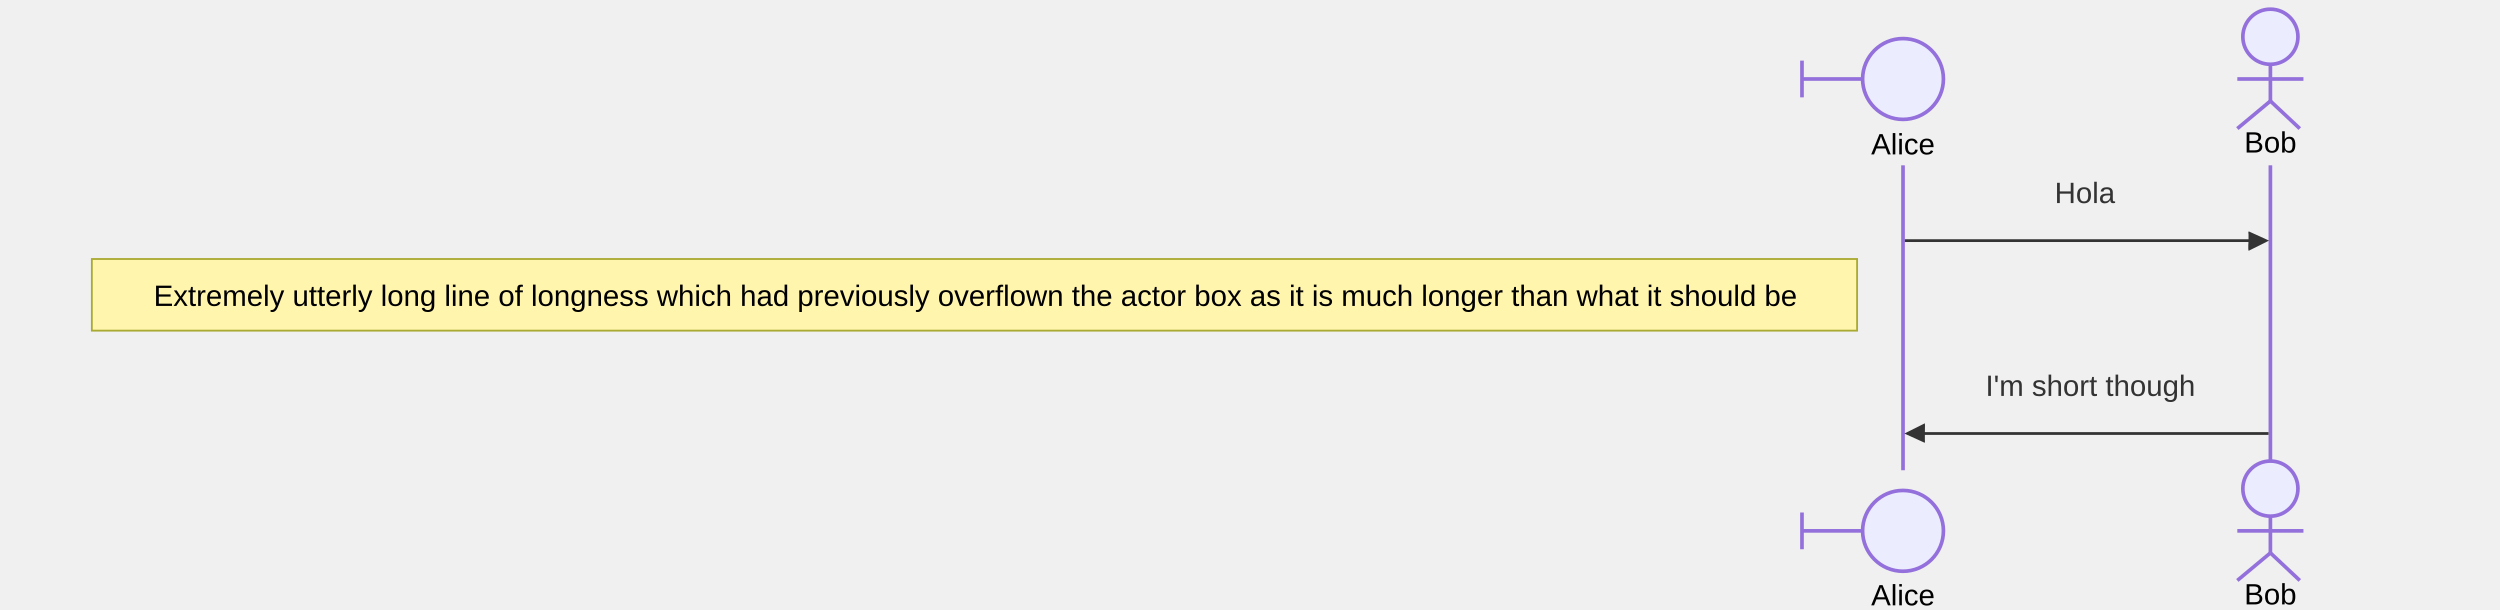
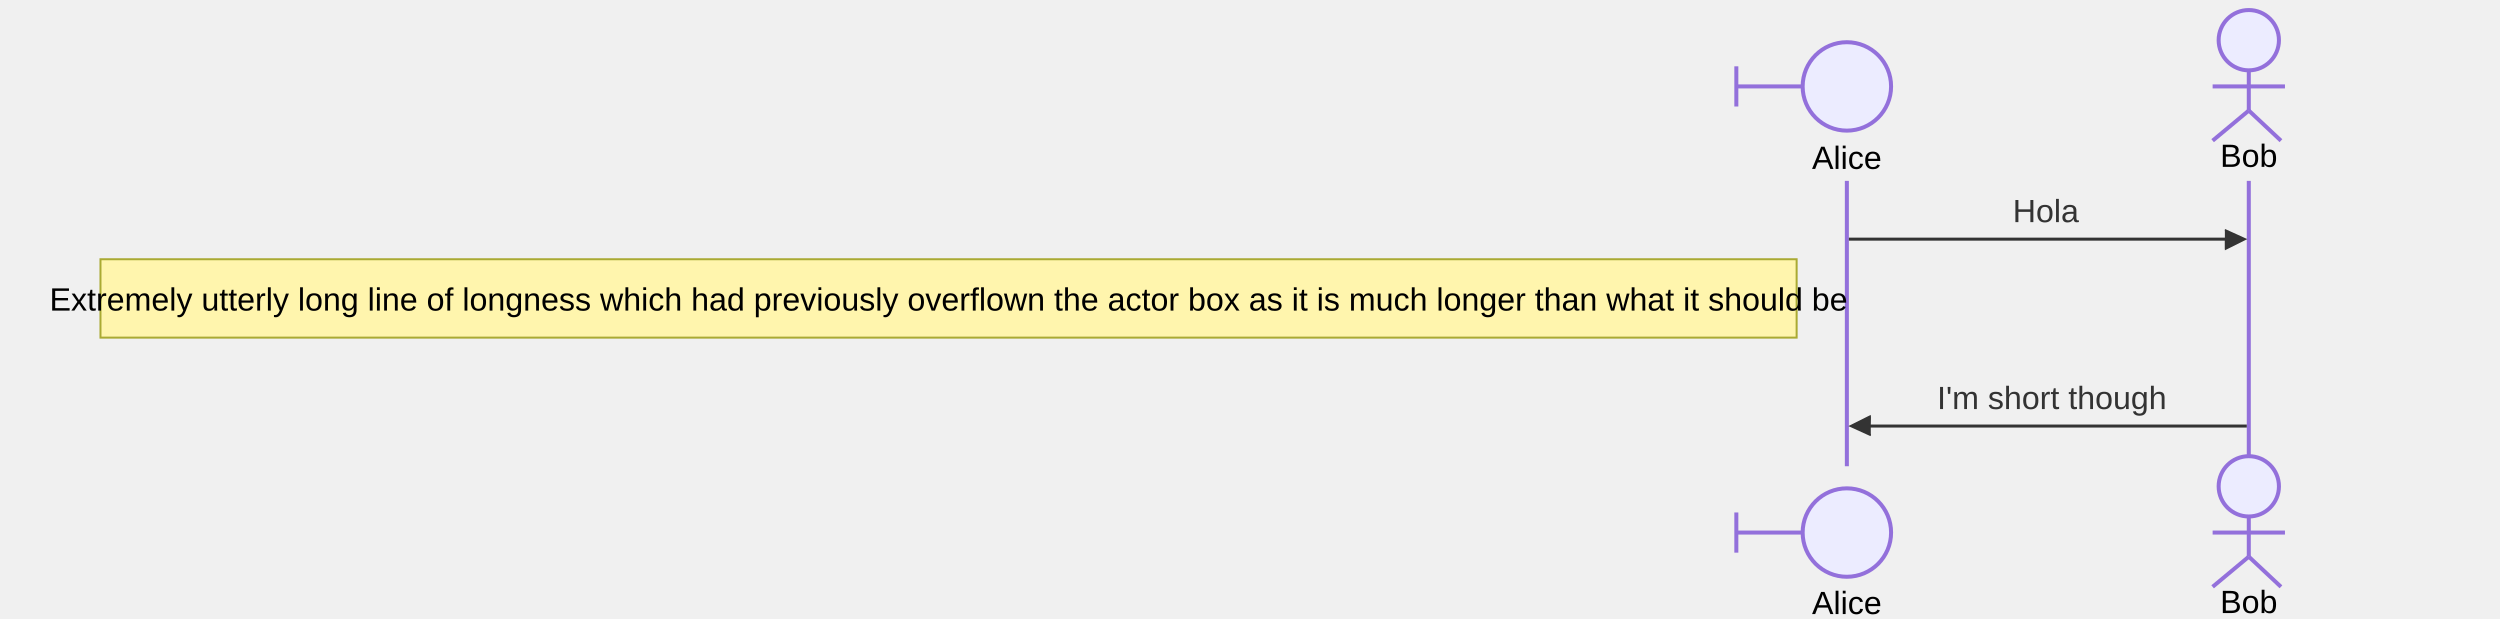
- <svg xmlns="http://www.w3.org/2000/svg" id="upstream_cypress_sequencediagram_v2_spec_should_render_long_notes_left_of_boundary_018" width="100%" style="max-width: 1361px; background-color: white;" viewBox="-961 -10 1361 332" role="graphics-document document" aria-roledescription="sequence">
+ <svg xmlns="http://www.w3.org/2000/svg" id="upstream_cypress_sequencediagram_v2_spec_should_render_long_notes_left_of_boundary_018" width="100%" style="max-width: 1244px; background-color: white;" viewBox="-844 -10 1244 308" role="graphics-document document" aria-roledescription="sequence">
  <g />
  <g />
  <g>
-     <line id="actor1" x1="275" y1="80" x2="275" y2="246" class="actor-line 200" stroke-width="0.5px" stroke="#999" name="Bob" data-et="life-line" data-id="Bob" />
+     <line id="actor1" x1="275" y1="80" x2="275" y2="222" class="actor-line 200" stroke-width="0.5px" stroke="#999" name="Bob" data-et="life-line" data-id="Bob" />
  </g>
  <g>
-     <line id="actor0" x1="75" y1="80" x2="75" y2="246" class="actor-line 200" stroke-width="0.5px" stroke="#999" name="Alice" data-et="life-line" data-id="Alice" />
+     <line id="actor0" x1="75" y1="80" x2="75" y2="222" class="actor-line 200" stroke-width="0.5px" stroke="#999" name="Alice" data-et="life-line" data-id="Alice" />
  </g>
  <style>#upstream_cypress_sequencediagram_v2_spec_should_render_long_notes_left_of_boundary_018{font-family:"trebuchet ms",verdana,arial,sans-serif;font-size:16px;fill:#333;}@keyframes edge-animation-frame{from{stroke-dashoffset:0;}}@keyframes dash{to{stroke-dashoffset:0;}}#upstream_cypress_sequencediagram_v2_spec_should_render_long_notes_left_of_boundary_018 .edge-animation-slow{stroke-dasharray:9,5!important;stroke-dashoffset:900;animation:dash 50s linear infinite;stroke-linecap:round;}#upstream_cypress_sequencediagram_v2_spec_should_render_long_notes_left_of_boundary_018 .edge-animation-fast{stroke-dasharray:9,5!important;stroke-dashoffset:900;animation:dash 20s linear infinite;stroke-linecap:round;}#upstream_cypress_sequencediagram_v2_spec_should_render_long_notes_left_of_boundary_018 .error-icon{fill:#552222;}#upstream_cypress_sequencediagram_v2_spec_should_render_long_notes_left_of_boundary_018 .error-text{fill:#552222;stroke:#552222;}#upstream_cypress_sequencediagram_v2_spec_should_render_long_notes_left_of_boundary_018 .edge-thickness-normal{stroke-width:1px;}#upstream_cypress_sequencediagram_v2_spec_should_render_long_notes_left_of_boundary_018 .edge-thickness-thick{stroke-width:3.5px;}#upstream_cypress_sequencediagram_v2_spec_should_render_long_notes_left_of_boundary_018 .edge-pattern-solid{stroke-dasharray:0;}#upstream_cypress_sequencediagram_v2_spec_should_render_long_notes_left_of_boundary_018 .edge-thickness-invisible{stroke-width:0;fill:none;}#upstream_cypress_sequencediagram_v2_spec_should_render_long_notes_left_of_boundary_018 .edge-pattern-dashed{stroke-dasharray:3;}#upstream_cypress_sequencediagram_v2_spec_should_render_long_notes_left_of_boundary_018 .edge-pattern-dotted{stroke-dasharray:2;}#upstream_cypress_sequencediagram_v2_spec_should_render_long_notes_left_of_boundary_018 .marker{fill:#333333;stroke:#333333;}#upstream_cypress_sequencediagram_v2_spec_should_render_long_notes_left_of_boundary_018 .marker.cross{stroke:#333333;}#upstream_cypress_sequencediagram_v2_spec_should_render_long_notes_left_of_boundary_018 svg{font-family:"trebuchet ms",verdana,arial,sans-serif;font-size:16px;}#upstream_cypress_sequencediagram_v2_spec_should_render_long_notes_left_of_boundary_018 p{margin:0;}#upstream_cypress_sequencediagram_v2_spec_should_render_long_notes_left_of_boundary_018 .actor{stroke:#9370DB;fill:#ECECFF;stroke-width:1;}#upstream_cypress_sequencediagram_v2_spec_should_render_long_notes_left_of_boundary_018 rect.actor.outer-path[data-look="neo"]{filter:drop-shadow(1px 2px 2px rgba(185, 185, 185, 1));}#upstream_cypress_sequencediagram_v2_spec_should_render_long_notes_left_of_boundary_018 rect.note[data-look="neo"]{stroke:#aaaa33;fill:#fff5ad;filter:drop-shadow(1px 2px 2px rgba(185, 185, 185, 1));}#upstream_cypress_sequencediagram_v2_spec_should_render_long_notes_left_of_boundary_018 text.actor&gt;tspan{fill:black;stroke:none;}#upstream_cypress_sequencediagram_v2_spec_should_render_long_notes_left_of_boundary_018 .actor-line{stroke:#9370DB;}#upstream_cypress_sequencediagram_v2_spec_should_render_long_notes_left_of_boundary_018 .innerArc{stroke-width:1.5;stroke-dasharray:none;}#upstream_cypress_sequencediagram_v2_spec_should_render_long_notes_left_of_boundary_018 .messageLine0{stroke-width:1.5;stroke-dasharray:none;stroke:#333;}#upstream_cypress_sequencediagram_v2_spec_should_render_long_notes_left_of_boundary_018 .messageLine1{stroke-width:1.5;stroke-dasharray:2,2;stroke:#333;}#upstream_cypress_sequencediagram_v2_spec_should_render_long_notes_left_of_boundary_018 [id$="-arrowhead"] path{fill:#333;stroke:#333;}#upstream_cypress_sequencediagram_v2_spec_should_render_long_notes_left_of_boundary_018 .sequenceNumber{fill:white;}#upstream_cypress_sequencediagram_v2_spec_should_render_long_notes_left_of_boundary_018 [id$="-sequencenumber"]{fill:#333;}#upstream_cypress_sequencediagram_v2_spec_should_render_long_notes_left_of_boundary_018 [id$="-crosshead"] path{fill:#333;stroke:#333;}#upstream_cypress_sequencediagram_v2_spec_should_render_long_notes_left_of_boundary_018 .messageText{fill:#333;stroke:none;}#upstream_cypress_sequencediagram_v2_spec_should_render_long_notes_left_of_boundary_018 .labelBox{stroke:#9370DB;fill:#ECECFF;filter:none;}#upstream_cypress_sequencediagram_v2_spec_should_render_long_notes_left_of_boundary_018 .labelText,#upstream_cypress_sequencediagram_v2_spec_should_render_long_notes_left_of_boundary_018 .labelText&gt;tspan{fill:black;stroke:none;}#upstream_cypress_sequencediagram_v2_spec_should_render_long_notes_left_of_boundary_018 .loopText,#upstream_cypress_sequencediagram_v2_spec_should_render_long_notes_left_of_boundary_018 .loopText&gt;tspan{fill:black;stroke:none;}#upstream_cypress_sequencediagram_v2_spec_should_render_long_notes_left_of_boundary_018 .sectionTitle,#upstream_cypress_sequencediagram_v2_spec_should_render_long_notes_left_of_boundary_018 .sectionTitle&gt;tspan{fill:black;stroke:none;}#upstream_cypress_sequencediagram_v2_spec_should_render_long_notes_left_of_boundary_018 .loopLine{stroke-width:2px;stroke-dasharray:2,2;stroke:#9370DB;fill:#9370DB;}#upstream_cypress_sequencediagram_v2_spec_should_render_long_notes_left_of_boundary_018 .note{stroke:#aaaa33;fill:#fff5ad;}#upstream_cypress_sequencediagram_v2_spec_should_render_long_notes_left_of_boundary_018 .noteText,#upstream_cypress_sequencediagram_v2_spec_should_render_long_notes_left_of_boundary_018 .noteText&gt;tspan{fill:black;stroke:none;font-weight:normal;}#upstream_cypress_sequencediagram_v2_spec_should_render_long_notes_left_of_boundary_018 .activation0{fill:#f4f4f4;stroke:#666;}#upstream_cypress_sequencediagram_v2_spec_should_render_long_notes_left_of_boundary_018 .activation1{fill:#f4f4f4;stroke:#666;}#upstream_cypress_sequencediagram_v2_spec_should_render_long_notes_left_of_boundary_018 .activation2{fill:#f4f4f4;stroke:#666;}#upstream_cypress_sequencediagram_v2_spec_should_render_long_notes_left_of_boundary_018 .actorPopupMenu{position:absolute;}#upstream_cypress_sequencediagram_v2_spec_should_render_long_notes_left_of_boundary_018 .actorPopupMenuPanel{position:absolute;fill:#ECECFF;box-shadow:0px 8px 16px 0px rgba(0,0,0,0.2);filter:drop-shadow(3px 5px 2px rgb(0 0 0 / 0.4));}#upstream_cypress_sequencediagram_v2_spec_should_render_long_notes_left_of_boundary_018 .actor-man circle,#upstream_cypress_sequencediagram_v2_spec_should_render_long_notes_left_of_boundary_018 line{fill:#ECECFF;stroke-width:2px;}#upstream_cypress_sequencediagram_v2_spec_should_render_long_notes_left_of_boundary_018 g rect.rect{filter:drop-shadow(1px 2px 2px rgba(185, 185, 185, 1));stroke:#9370DB;}#upstream_cypress_sequencediagram_v2_spec_should_render_long_notes_left_of_boundary_018 .node .neo-node{stroke:#9370DB;}#upstream_cypress_sequencediagram_v2_spec_should_render_long_notes_left_of_boundary_018 [data-look="neo"].node rect,#upstream_cypress_sequencediagram_v2_spec_should_render_long_notes_left_of_boundary_018 [data-look="neo"].cluster rect,#upstream_cypress_sequencediagram_v2_spec_should_render_long_notes_left_of_boundary_018 [data-look="neo"].node polygon{stroke:#9370DB;filter:drop-shadow(1px 2px 2px rgba(185, 185, 185, 1));}#upstream_cypress_sequencediagram_v2_spec_should_render_long_notes_left_of_boundary_018 [data-look="neo"].swimlane.cluster rect{filter:none;}#upstream_cypress_sequencediagram_v2_spec_should_render_long_notes_left_of_boundary_018 [data-look="neo"].node path{stroke:#9370DB;stroke-width:1px;}#upstream_cypress_sequencediagram_v2_spec_should_render_long_notes_left_of_boundary_018 [data-look="neo"].node .outer-path{filter:drop-shadow(1px 2px 2px rgba(185, 185, 185, 1));}#upstream_cypress_sequencediagram_v2_spec_should_render_long_notes_left_of_boundary_018 [data-look="neo"].node .neo-line path{stroke:#9370DB;filter:none;}#upstream_cypress_sequencediagram_v2_spec_should_render_long_notes_left_of_boundary_018 [data-look="neo"].node circle{stroke:#9370DB;filter:drop-shadow(1px 2px 2px rgba(185, 185, 185, 1));}#upstream_cypress_sequencediagram_v2_spec_should_render_long_notes_left_of_boundary_018 [data-look="neo"].node circle .state-start{fill:#000000;}#upstream_cypress_sequencediagram_v2_spec_should_render_long_notes_left_of_boundary_018 [data-look="neo"].icon-shape .icon{fill:#9370DB;filter:drop-shadow(1px 2px 2px rgba(185, 185, 185, 1));}#upstream_cypress_sequencediagram_v2_spec_should_render_long_notes_left_of_boundary_018 [data-look="neo"].icon-shape .icon-neo path{stroke:#9370DB;filter:drop-shadow(1px 2px 2px rgba(185, 185, 185, 1));}#upstream_cypress_sequencediagram_v2_spec_should_render_long_notes_left_of_boundary_018 :root{--mermaid-font-family:"trebuchet ms",verdana,arial,sans-serif;}</style>
  <g />
  <defs>
    <symbol id="upstream_cypress_sequencediagram_v2_spec_should_render_long_notes_left_of_boundary_018-computer" width="24" height="24">
      <path transform="scale(.5)" d="M2 2v13h20v-13h-20zm18 11h-16v-9h16v9zm-10.228 6l.466-1h3.524l.467 1h-4.457zm14.228 3h-24l2-6h2.104l-1.33 4h18.45l-1.297-4h2.073l2 6zm-5-10h-14v-7h14v7z" />
    </symbol>
  </defs>
  <defs>
    <symbol id="upstream_cypress_sequencediagram_v2_spec_should_render_long_notes_left_of_boundary_018-database" fill-rule="evenodd" clip-rule="evenodd">
      <path transform="scale(.5)" d="M12.258.001l.256.004.255.005.253.008.251.01.249.012.247.015.246.016.242.019.241.02.239.023.236.024.233.027.231.028.229.031.225.032.223.034.22.036.217.038.214.04.211.041.208.043.205.045.201.046.198.048.194.05.191.051.187.053.183.054.18.056.175.057.172.059.168.06.163.061.16.063.155.064.15.066.074.033.073.033.071.034.07.034.069.035.068.035.067.035.066.035.064.036.064.036.062.036.06.036.06.037.058.037.058.037.055.038.055.038.053.038.052.038.051.039.05.039.048.039.047.039.045.04.044.04.043.04.041.04.04.041.039.041.037.041.036.041.034.041.033.042.032.042.03.042.029.042.027.042.026.043.024.043.023.043.021.043.02.043.018.044.017.043.015.044.013.044.012.044.011.045.009.044.007.045.006.045.004.045.002.045.001.045v17l-.001.045-.002.045-.004.045-.006.045-.007.045-.009.044-.011.045-.012.044-.013.044-.015.044-.017.043-.018.044-.02.043-.021.043-.023.043-.024.043-.026.043-.027.042-.029.042-.03.042-.032.042-.033.042-.034.041-.036.041-.037.041-.039.041-.04.041-.041.04-.043.04-.044.04-.045.04-.047.039-.048.039-.05.039-.051.039-.052.038-.053.038-.055.038-.055.038-.058.037-.058.037-.06.037-.06.036-.062.036-.064.036-.064.036-.066.035-.067.035-.068.035-.069.035-.07.034-.071.034-.073.033-.074.033-.15.066-.155.064-.16.063-.163.061-.168.06-.172.059-.175.057-.18.056-.183.054-.187.053-.191.051-.194.05-.198.048-.201.046-.205.045-.208.043-.211.041-.214.04-.217.038-.22.036-.223.034-.225.032-.229.031-.231.028-.233.027-.236.024-.239.023-.241.02-.242.019-.246.016-.247.015-.249.012-.251.01-.253.008-.255.005-.256.004-.258.001-.258-.001-.256-.004-.255-.005-.253-.008-.251-.01-.249-.012-.247-.015-.245-.016-.243-.019-.241-.02-.238-.023-.236-.024-.234-.027-.231-.028-.228-.031-.226-.032-.223-.034-.22-.036-.217-.038-.214-.04-.211-.041-.208-.043-.204-.045-.201-.046-.198-.048-.195-.05-.19-.051-.187-.053-.184-.054-.179-.056-.176-.057-.172-.059-.167-.06-.164-.061-.159-.063-.155-.064-.151-.066-.074-.033-.072-.033-.072-.034-.07-.034-.069-.035-.068-.035-.067-.035-.066-.035-.064-.036-.063-.036-.062-.036-.061-.036-.06-.037-.058-.037-.057-.037-.056-.038-.055-.038-.053-.038-.052-.038-.051-.039-.049-.039-.049-.039-.046-.039-.046-.04-.044-.04-.043-.04-.041-.04-.04-.041-.039-.041-.037-.041-.036-.041-.034-.041-.033-.042-.032-.042-.03-.042-.029-.042-.027-.042-.026-.043-.024-.043-.023-.043-.021-.043-.02-.043-.018-.044-.017-.043-.015-.044-.013-.044-.012-.044-.011-.045-.009-.044-.007-.045-.006-.045-.004-.045-.002-.045-.001-.045v-17l.001-.045.002-.045.004-.045.006-.045.007-.045.009-.044.011-.045.012-.044.013-.044.015-.044.017-.043.018-.044.02-.043.021-.043.023-.043.024-.043.026-.043.027-.042.029-.042.03-.042.032-.042.033-.042.034-.041.036-.041.037-.041.039-.041.04-.041.041-.04.043-.04.044-.04.046-.04.046-.039.049-.039.049-.039.051-.039.052-.038.053-.038.055-.038.056-.038.057-.037.058-.037.06-.037.061-.036.062-.036.063-.036.064-.036.066-.035.067-.035.068-.035.069-.035.07-.034.072-.034.072-.033.074-.033.151-.066.155-.064.159-.063.164-.061.167-.06.172-.059.176-.057.179-.056.184-.054.187-.053.19-.051.195-.05.198-.048.201-.046.204-.045.208-.043.211-.041.214-.04.217-.038.22-.036.223-.034.226-.032.228-.031.231-.028.234-.027.236-.024.238-.023.241-.02.243-.019.245-.016.247-.015.249-.012.251-.01.253-.008.255-.005.256-.004.258-.001.258.001zm-9.258 20.499v.01l.001.021.003.021.004.022.005.021.006.022.007.022.009.023.01.022.011.023.012.023.013.023.015.023.016.024.017.023.018.024.019.024.021.024.022.025.023.024.024.025.052.049.056.05.061.051.066.051.07.051.075.051.079.052.084.052.088.052.092.052.097.052.102.051.105.052.11.052.114.051.119.051.123.051.127.05.131.05.135.05.139.048.144.049.147.047.152.047.155.047.16.045.163.045.167.043.171.043.176.041.178.041.183.039.187.039.19.037.194.035.197.035.202.033.204.031.209.03.212.029.216.027.219.025.222.024.226.021.23.02.233.018.236.016.24.015.243.012.246.01.249.008.253.005.256.004.259.001.26-.001.257-.004.254-.005.25-.008.247-.011.244-.012.241-.014.237-.016.233-.018.231-.021.226-.021.224-.024.22-.026.216-.027.212-.028.21-.031.205-.031.202-.034.198-.034.194-.036.191-.037.187-.039.183-.04.179-.04.175-.042.172-.043.168-.044.163-.045.16-.046.155-.046.152-.047.148-.048.143-.049.139-.049.136-.05.131-.05.126-.05.123-.051.118-.052.114-.051.11-.052.106-.052.101-.052.096-.052.092-.052.088-.053.083-.051.079-.052.074-.052.07-.051.065-.051.06-.051.056-.05.051-.05.023-.024.023-.025.021-.024.02-.024.019-.024.018-.024.017-.024.015-.023.014-.024.013-.023.012-.023.01-.023.01-.022.008-.022.006-.022.006-.022.004-.022.004-.021.001-.021.001-.021v-4.127l-.077.055-.08.053-.083.054-.085.053-.087.052-.09.052-.093.051-.095.05-.097.05-.1.049-.102.049-.105.048-.106.047-.109.047-.111.046-.114.045-.115.045-.118.044-.12.043-.122.042-.124.042-.126.041-.128.04-.13.04-.132.038-.134.038-.135.037-.138.037-.139.035-.142.035-.143.034-.144.033-.147.032-.148.031-.15.03-.151.03-.153.029-.154.027-.156.027-.158.026-.159.025-.161.024-.162.023-.163.022-.165.021-.166.02-.167.019-.169.018-.169.017-.171.016-.173.015-.173.014-.175.013-.175.012-.177.011-.178.01-.179.008-.179.008-.181.006-.182.005-.182.004-.184.003-.184.002h-.37l-.184-.002-.184-.003-.182-.004-.182-.005-.181-.006-.179-.008-.179-.008-.178-.01-.176-.011-.176-.012-.175-.013-.173-.014-.172-.015-.171-.016-.17-.017-.169-.018-.167-.019-.166-.02-.165-.021-.163-.022-.162-.023-.161-.024-.159-.025-.157-.026-.156-.027-.155-.027-.153-.029-.151-.03-.15-.03-.148-.031-.146-.032-.145-.033-.143-.034-.141-.035-.14-.035-.137-.037-.136-.037-.134-.038-.132-.038-.13-.04-.128-.04-.126-.041-.124-.042-.122-.042-.12-.044-.117-.043-.116-.045-.113-.045-.112-.046-.109-.047-.106-.047-.105-.048-.102-.049-.1-.049-.097-.05-.095-.05-.093-.052-.09-.051-.087-.052-.085-.053-.083-.054-.08-.054-.077-.054v4.127zm0-5.654v.011l.001.021.003.021.004.021.005.022.006.022.007.022.009.022.01.022.011.023.012.023.013.023.015.024.016.023.017.024.018.024.019.024.021.024.022.024.023.025.024.024.052.05.056.05.061.05.066.051.07.051.075.052.079.051.084.052.088.052.092.052.097.052.102.052.105.052.11.051.114.051.119.052.123.05.127.051.131.05.135.049.139.049.144.048.147.048.152.047.155.046.16.045.163.045.167.044.171.042.176.042.178.04.183.04.187.038.19.037.194.036.197.034.202.033.204.032.209.03.212.028.216.027.219.025.222.024.226.022.23.02.233.018.236.016.24.014.243.012.246.01.249.008.253.006.256.003.259.001.26-.001.257-.003.254-.006.25-.008.247-.01.244-.012.241-.015.237-.016.233-.018.231-.02.226-.022.224-.024.22-.025.216-.027.212-.029.21-.03.205-.032.202-.033.198-.035.194-.036.191-.037.187-.039.183-.039.179-.041.175-.042.172-.043.168-.044.163-.045.16-.045.155-.047.152-.047.148-.048.143-.048.139-.05.136-.049.131-.05.126-.051.123-.051.118-.051.114-.052.11-.052.106-.052.101-.052.096-.052.092-.052.088-.052.083-.052.079-.052.074-.051.07-.052.065-.051.06-.05.056-.051.051-.049.023-.025.023-.024.021-.025.02-.024.019-.024.018-.024.017-.024.015-.023.014-.023.013-.024.012-.022.01-.023.01-.023.008-.022.006-.022.006-.022.004-.021.004-.022.001-.021.001-.021v-4.139l-.077.054-.08.054-.083.054-.085.052-.087.053-.09.051-.093.051-.095.051-.097.05-.1.049-.102.049-.105.048-.106.047-.109.047-.111.046-.114.045-.115.044-.118.044-.12.044-.122.042-.124.042-.126.041-.128.04-.13.039-.132.039-.134.038-.135.037-.138.036-.139.036-.142.035-.143.033-.144.033-.147.033-.148.031-.15.03-.151.03-.153.028-.154.028-.156.027-.158.026-.159.025-.161.024-.162.023-.163.022-.165.021-.166.02-.167.019-.169.018-.169.017-.171.016-.173.015-.173.014-.175.013-.175.012-.177.011-.178.009-.179.009-.179.007-.181.007-.182.005-.182.004-.184.003-.184.002h-.37l-.184-.002-.184-.003-.182-.004-.182-.005-.181-.007-.179-.007-.179-.009-.178-.009-.176-.011-.176-.012-.175-.013-.173-.014-.172-.015-.171-.016-.17-.017-.169-.018-.167-.019-.166-.02-.165-.021-.163-.022-.162-.023-.161-.024-.159-.025-.157-.026-.156-.027-.155-.028-.153-.028-.151-.03-.15-.03-.148-.031-.146-.033-.145-.033-.143-.033-.141-.035-.14-.036-.137-.036-.136-.037-.134-.038-.132-.039-.13-.039-.128-.04-.126-.041-.124-.042-.122-.043-.12-.043-.117-.044-.116-.044-.113-.046-.112-.046-.109-.046-.106-.047-.105-.048-.102-.049-.1-.049-.097-.05-.095-.051-.093-.051-.09-.051-.087-.053-.085-.052-.083-.054-.08-.054-.077-.054v4.139zm0-5.666v.011l.001.02.003.022.004.021.005.022.006.021.007.022.009.023.01.022.011.023.012.023.013.023.015.023.016.024.017.024.018.023.019.024.021.025.022.024.023.024.024.025.052.05.056.05.061.05.066.051.07.051.075.052.079.051.084.052.088.052.092.052.097.052.102.052.105.051.11.052.114.051.119.051.123.051.127.05.131.05.135.05.139.049.144.048.147.048.152.047.155.046.16.045.163.045.167.043.171.043.176.042.178.04.183.04.187.038.19.037.194.036.197.034.202.033.204.032.209.03.212.028.216.027.219.025.222.024.226.021.23.02.233.018.236.017.24.014.243.012.246.01.249.008.253.006.256.003.259.001.26-.001.257-.003.254-.006.25-.008.247-.01.244-.013.241-.014.237-.016.233-.018.231-.02.226-.022.224-.024.22-.025.216-.027.212-.029.21-.03.205-.032.202-.033.198-.035.194-.036.191-.037.187-.039.183-.039.179-.041.175-.042.172-.043.168-.044.163-.045.16-.045.155-.047.152-.047.148-.048.143-.049.139-.049.136-.049.131-.051.126-.05.123-.051.118-.052.114-.051.11-.052.106-.052.101-.052.096-.052.092-.052.088-.052.083-.052.079-.052.074-.052.07-.051.065-.051.06-.051.056-.05.051-.049.023-.025.023-.025.021-.024.02-.024.019-.024.018-.024.017-.024.015-.023.014-.024.013-.023.012-.023.01-.022.01-.023.008-.022.006-.022.006-.022.004-.022.004-.021.001-.021.001-.021v-4.153l-.077.054-.08.054-.083.053-.085.053-.087.053-.09.051-.093.051-.095.051-.097.05-.1.049-.102.048-.105.048-.106.048-.109.046-.111.046-.114.046-.115.044-.118.044-.12.043-.122.043-.124.042-.126.041-.128.04-.13.039-.132.039-.134.038-.135.037-.138.036-.139.036-.142.034-.143.034-.144.033-.147.032-.148.032-.15.03-.151.03-.153.028-.154.028-.156.027-.158.026-.159.024-.161.024-.162.023-.163.023-.165.021-.166.02-.167.019-.169.018-.169.017-.171.016-.173.015-.173.014-.175.013-.175.012-.177.01-.178.01-.179.009-.179.007-.181.006-.182.006-.182.004-.184.003-.184.001-.185.001-.185-.001-.184-.001-.184-.003-.182-.004-.182-.006-.181-.006-.179-.007-.179-.009-.178-.01-.176-.01-.176-.012-.175-.013-.173-.014-.172-.015-.171-.016-.17-.017-.169-.018-.167-.019-.166-.02-.165-.021-.163-.023-.162-.023-.161-.024-.159-.024-.157-.026-.156-.027-.155-.028-.153-.028-.151-.03-.15-.03-.148-.032-.146-.032-.145-.033-.143-.034-.141-.034-.14-.036-.137-.036-.136-.037-.134-.038-.132-.039-.13-.039-.128-.041-.126-.041-.124-.041-.122-.043-.12-.043-.117-.044-.116-.044-.113-.046-.112-.046-.109-.046-.106-.048-.105-.048-.102-.048-.1-.05-.097-.049-.095-.051-.093-.051-.09-.052-.087-.052-.085-.053-.083-.053-.08-.054-.077-.054v4.153zm8.74-8.179l-.257.004-.254.005-.25.008-.247.011-.244.012-.241.014-.237.016-.233.018-.231.021-.226.022-.224.023-.22.026-.216.027-.212.028-.21.031-.205.032-.202.033-.198.034-.194.036-.191.038-.187.038-.183.04-.179.041-.175.042-.172.043-.168.043-.163.045-.16.046-.155.046-.152.048-.148.048-.143.048-.139.049-.136.05-.131.05-.126.051-.123.051-.118.051-.114.052-.11.052-.106.052-.101.052-.096.052-.092.052-.088.052-.083.052-.079.052-.074.051-.07.052-.065.051-.06.05-.056.05-.051.05-.023.025-.023.024-.021.024-.02.025-.019.024-.018.024-.017.023-.015.024-.014.023-.013.023-.012.023-.01.023-.01.022-.008.022-.006.023-.006.021-.004.022-.004.021-.001.021-.001.021.001.021.001.021.004.021.004.022.006.021.006.023.008.022.01.022.01.023.012.023.013.023.014.023.015.024.017.023.018.024.019.024.02.025.021.024.023.024.023.025.051.05.056.05.06.05.065.051.07.052.074.051.079.052.083.052.088.052.092.052.096.052.101.052.106.052.11.052.114.052.118.051.123.051.126.051.131.05.136.05.139.049.143.048.148.048.152.048.155.046.16.046.163.045.168.043.172.043.175.042.179.041.183.04.187.038.191.038.194.036.198.034.202.033.205.032.21.031.212.028.216.027.22.026.224.023.226.022.231.021.233.018.237.016.241.014.244.012.247.011.25.008.254.005.257.004.26.001.26-.001.257-.004.254-.005.25-.008.247-.011.244-.012.241-.014.237-.016.233-.018.231-.021.226-.022.224-.023.22-.026.216-.027.212-.028.21-.031.205-.032.202-.033.198-.034.194-.036.191-.038.187-.038.183-.04.179-.041.175-.042.172-.043.168-.043.163-.045.16-.046.155-.046.152-.048.148-.048.143-.048.139-.049.136-.05.131-.05.126-.051.123-.051.118-.051.114-.052.11-.052.106-.052.101-.052.096-.052.092-.052.088-.052.083-.052.079-.052.074-.051.07-.052.065-.051.06-.05.056-.05.051-.05.023-.025.023-.024.021-.024.02-.025.019-.024.018-.024.017-.023.015-.024.014-.023.013-.023.012-.023.01-.023.01-.022.008-.022.006-.023.006-.021.004-.022.004-.021.001-.021.001-.021-.001-.021-.001-.021-.004-.021-.004-.022-.006-.021-.006-.023-.008-.022-.01-.022-.01-.023-.012-.023-.013-.023-.014-.023-.015-.024-.017-.023-.018-.024-.019-.024-.02-.025-.021-.024-.023-.024-.023-.025-.051-.05-.056-.05-.06-.05-.065-.051-.07-.052-.074-.051-.079-.052-.083-.052-.088-.052-.092-.052-.096-.052-.101-.052-.106-.052-.11-.052-.114-.052-.118-.051-.123-.051-.126-.051-.131-.05-.136-.05-.139-.049-.143-.048-.148-.048-.152-.048-.155-.046-.16-.046-.163-.045-.168-.043-.172-.043-.175-.042-.179-.041-.183-.04-.187-.038-.191-.038-.194-.036-.198-.034-.202-.033-.205-.032-.21-.031-.212-.028-.216-.027-.22-.026-.224-.023-.226-.022-.231-.021-.233-.018-.237-.016-.241-.014-.244-.012-.247-.011-.25-.008-.254-.005-.257-.004-.26-.001-.26.001z" />
    </symbol>
  </defs>
  <defs>
    <symbol id="upstream_cypress_sequencediagram_v2_spec_should_render_long_notes_left_of_boundary_018-clock" width="24" height="24">
      <path transform="scale(.5)" d="M12 2c5.514 0 10 4.486 10 10s-4.486 10-10 10-10-4.486-10-10 4.486-10 10-10zm0-2c-6.627 0-12 5.373-12 12s5.373 12 12 12 12-5.373 12-12-5.373-12-12-12zm5.848 12.459c.202.038.202.333.001.372-1.907.361-6.045 1.111-6.547 1.111-.719 0-1.301-.582-1.301-1.301 0-.512.77-5.447 1.125-7.445.034-.192.312-.181.343.014l.985 6.238 5.394 1.011z" />
    </symbol>
  </defs>
  <defs>
    <marker id="upstream_cypress_sequencediagram_v2_spec_should_render_long_notes_left_of_boundary_018-arrowhead" refX="7.9" refY="5" markerUnits="userSpaceOnUse" markerWidth="12" markerHeight="12" orient="auto-start-reverse">
      <path d="M -1 0 L 10 5 L 0 10 z" />
    </marker>
  </defs>
  <defs>
    <marker id="upstream_cypress_sequencediagram_v2_spec_should_render_long_notes_left_of_boundary_018-crosshead" markerWidth="15" markerHeight="8" orient="auto" refX="4" refY="4.5">
      <path fill="none" stroke="#000000" stroke-width="1pt" d="M 1,2 L 6,7 M 6,2 L 1,7" style="stroke-dasharray: 0, 0;" />
    </marker>
  </defs>
  <defs>
    <marker id="upstream_cypress_sequencediagram_v2_spec_should_render_long_notes_left_of_boundary_018-filled-head" refX="15.5" refY="7" markerWidth="20" markerHeight="28" orient="auto">
      <path d="M 18,7 L9,13 L14,7 L9,1 Z" />
    </marker>
  </defs>
  <defs>
    <marker id="upstream_cypress_sequencediagram_v2_spec_should_render_long_notes_left_of_boundary_018-sequencenumber" refX="15" refY="15" markerWidth="60" markerHeight="40" orient="auto">
      <circle cx="15" cy="15" r="6" />
    </marker>
  </defs>
  <defs>
    <marker id="upstream_cypress_sequencediagram_v2_spec_should_render_long_notes_left_of_boundary_018-solidTopArrowHead" refX="7.9" refY="7.25" markerUnits="userSpaceOnUse" markerWidth="12" markerHeight="12" orient="auto-start-reverse">
      <path d="M 0 0 L 10 8 L 0 8 z" />
    </marker>
  </defs>
  <defs>
    <marker id="upstream_cypress_sequencediagram_v2_spec_should_render_long_notes_left_of_boundary_018-solidBottomArrowHead" refX="7.9" refY="0.75" markerUnits="userSpaceOnUse" markerWidth="12" markerHeight="12" orient="auto-start-reverse">
      <path d="M 0 0 L 10 0 L 0 8 z" />
    </marker>
  </defs>
  <defs>
    <marker id="upstream_cypress_sequencediagram_v2_spec_should_render_long_notes_left_of_boundary_018-stickTopArrowHead" refX="7.5" refY="7" markerUnits="userSpaceOnUse" markerWidth="12" markerHeight="12" orient="auto-start-reverse">
      <path d="M 0 0 L 7 7" stroke="black" stroke-width="1.5" fill="none" />
    </marker>
  </defs>
  <defs>
    <marker id="upstream_cypress_sequencediagram_v2_spec_should_render_long_notes_left_of_boundary_018-stickBottomArrowHead" refX="7.5" refY="0" markerUnits="userSpaceOnUse" markerWidth="12" markerHeight="12" orient="auto-start-reverse">
      <path d="M 0 7 L 7 0" stroke="black" stroke-width="1.5" fill="none" />
    </marker>
  </defs>
  <g data-et="note" data-id="i1">
-     <rect x="-911" y="131" fill="#EDF2AE" stroke="#666" width="961" height="39" class="note" />
-     <text x="-430" y="136" text-anchor="middle" dominant-baseline="middle" alignment-baseline="middle" class="noteText" dy="1em" style="font-size: 16px; font-weight: 400;">
-       <tspan x="-430">Extremely utterly long line of longness which had previously overflown the actor box as it is much longer than what it should be</tspan>
+     <rect x="-794" y="119" fill="#EDF2AE" stroke="#666" width="844" height="39" class="note" />
+     <text x="-372" y="124" text-anchor="middle" dominant-baseline="middle" alignment-baseline="middle" class="noteText" dy="1em" style="font-size: 16px; font-weight: 400;">
+       <tspan x="-372">Extremely utterly long line of longness which had previously overflown the actor box as it is much longer than what it should be</tspan>
    </text>
  </g>
  <g class="actor-man actor-top" name="Alice" transform="translate(0,21)" data-et="participant" data-type="boundary" data-id="Alice" style="stroke: rgb(147, 112, 219);">
    <line id="actor-man-torso0" x1="20" y1="12" x2="60" y2="12" />
    <line id="actor-man-arms0" x1="20" y1="2" x2="20" y2="22" />
    <circle cx="75" cy="12" r="22" />
    <text x="75" y="47.5" dominant-baseline="central" alignment-baseline="central" class="actor actor-man" style="text-anchor: middle; font-size: 16px; font-weight: 400;">
      <tspan x="75" dy="0">Alice</tspan>
    </text>
  </g>
  <g class="actor-man actor-top" name="Bob" data-et="participant" data-type="actor" data-id="Bob" style="stroke: rgb(147, 112, 219);">
    <line id="actor-man-torso1" x1="275" y1="25" x2="275" y2="45" />
    <line id="actor-man-arms1" x1="257" y1="33" x2="293" y2="33" />
    <line x1="257" y1="60" x2="275" y2="45" />
    <line x1="275" y1="45" x2="291" y2="60" />
    <circle cx="275" cy="10" r="15" width="150" height="65" />
    <text x="275" y="67.5" dominant-baseline="central" alignment-baseline="central" class="actor actor-man" style="text-anchor: middle; font-size: 16px; font-weight: 400;">
      <tspan x="275" dy="0">Bob</tspan>
    </text>
  </g>
  <text x="174" y="80" text-anchor="middle" dominant-baseline="middle" alignment-baseline="middle" class="messageText" dy="1em" style="font-size: 16px; font-weight: 400;">Hola</text>
-   <line x1="76" y1="121" x2="271" y2="121" class="messageLine0" data-et="message" data-id="i0" data-from="Alice" data-to="Bob" stroke-width="2" stroke="none" marker-end="url(#upstream_cypress_sequencediagram_v2_spec_should_render_long_notes_left_of_boundary_018-arrowhead)" style="fill: none;" />
-   <text x="177" y="185" text-anchor="middle" dominant-baseline="middle" alignment-baseline="middle" class="messageText" dy="1em" style="font-size: 16px; font-weight: 400;">I'm short though</text>
-   <line x1="274" y1="226" x2="79" y2="226" class="messageLine0" data-et="message" data-id="i2" data-from="Bob" data-to="Alice" stroke-width="2" stroke="none" marker-end="url(#upstream_cypress_sequencediagram_v2_spec_should_render_long_notes_left_of_boundary_018-arrowhead)" style="fill: none;" />
+   <line x1="76" y1="109" x2="271" y2="109" class="messageLine0" data-et="message" data-id="i0" data-from="Alice" data-to="Bob" stroke-width="2" stroke="none" marker-end="url(#upstream_cypress_sequencediagram_v2_spec_should_render_long_notes_left_of_boundary_018-arrowhead)" style="fill: none;" />
+   <text x="177" y="173" text-anchor="middle" dominant-baseline="middle" alignment-baseline="middle" class="messageText" dy="1em" style="font-size: 16px; font-weight: 400;">I'm short though</text>
+   <line x1="274" y1="202" x2="79" y2="202" class="messageLine0" data-et="message" data-id="i2" data-from="Bob" data-to="Alice" stroke-width="2" stroke="none" marker-end="url(#upstream_cypress_sequencediagram_v2_spec_should_render_long_notes_left_of_boundary_018-arrowhead)" style="fill: none;" />
  <g class="actor-man actor-bottom" name="Alice" transform="translate(0,21)" style="stroke: rgb(147, 112, 219);">
-     <line id="actor-man-torso1" x1="20" y1="258" x2="60" y2="258" />
-     <line id="actor-man-arms1" x1="20" y1="248" x2="20" y2="268" />
-     <circle cx="75" cy="258" r="22" />
-     <text x="75" y="293" dominant-baseline="central" alignment-baseline="central" class="actor actor-man" style="text-anchor: middle; font-size: 16px; font-weight: 400;">
+     <line id="actor-man-torso1" x1="20" y1="234" x2="60" y2="234" />
+     <line id="actor-man-arms1" x1="20" y1="224" x2="20" y2="244" />
+     <circle cx="75" cy="234" r="22" />
+     <text x="75" y="269" dominant-baseline="central" alignment-baseline="central" class="actor actor-man" style="text-anchor: middle; font-size: 16px; font-weight: 400;">
      <tspan x="75" dy="0">Alice</tspan>
    </text>
  </g>
  <g class="actor-man actor-bottom" name="Bob" style="stroke: rgb(147, 112, 219);">
-     <line id="actor-man-torso1" x1="275" y1="271" x2="275" y2="291" />
-     <line id="actor-man-arms1" x1="257" y1="279" x2="293" y2="279" />
-     <line x1="257" y1="306" x2="275" y2="291" />
-     <line x1="275" y1="291" x2="291" y2="306" />
-     <circle cx="275" cy="256" r="15" width="150" height="65" />
-     <text x="275" y="313.5" dominant-baseline="central" alignment-baseline="central" class="actor actor-man" style="text-anchor: middle; font-size: 16px; font-weight: 400;">
+     <line id="actor-man-torso1" x1="275" y1="247" x2="275" y2="267" />
+     <line id="actor-man-arms1" x1="257" y1="255" x2="293" y2="255" />
+     <line x1="257" y1="282" x2="275" y2="267" />
+     <line x1="275" y1="267" x2="291" y2="282" />
+     <circle cx="275" cy="232" r="15" width="150" height="65" />
+     <text x="275" y="289.5" dominant-baseline="central" alignment-baseline="central" class="actor actor-man" style="text-anchor: middle; font-size: 16px; font-weight: 400;">
      <tspan x="275" dy="0">Bob</tspan>
    </text>
  </g>
</svg>
